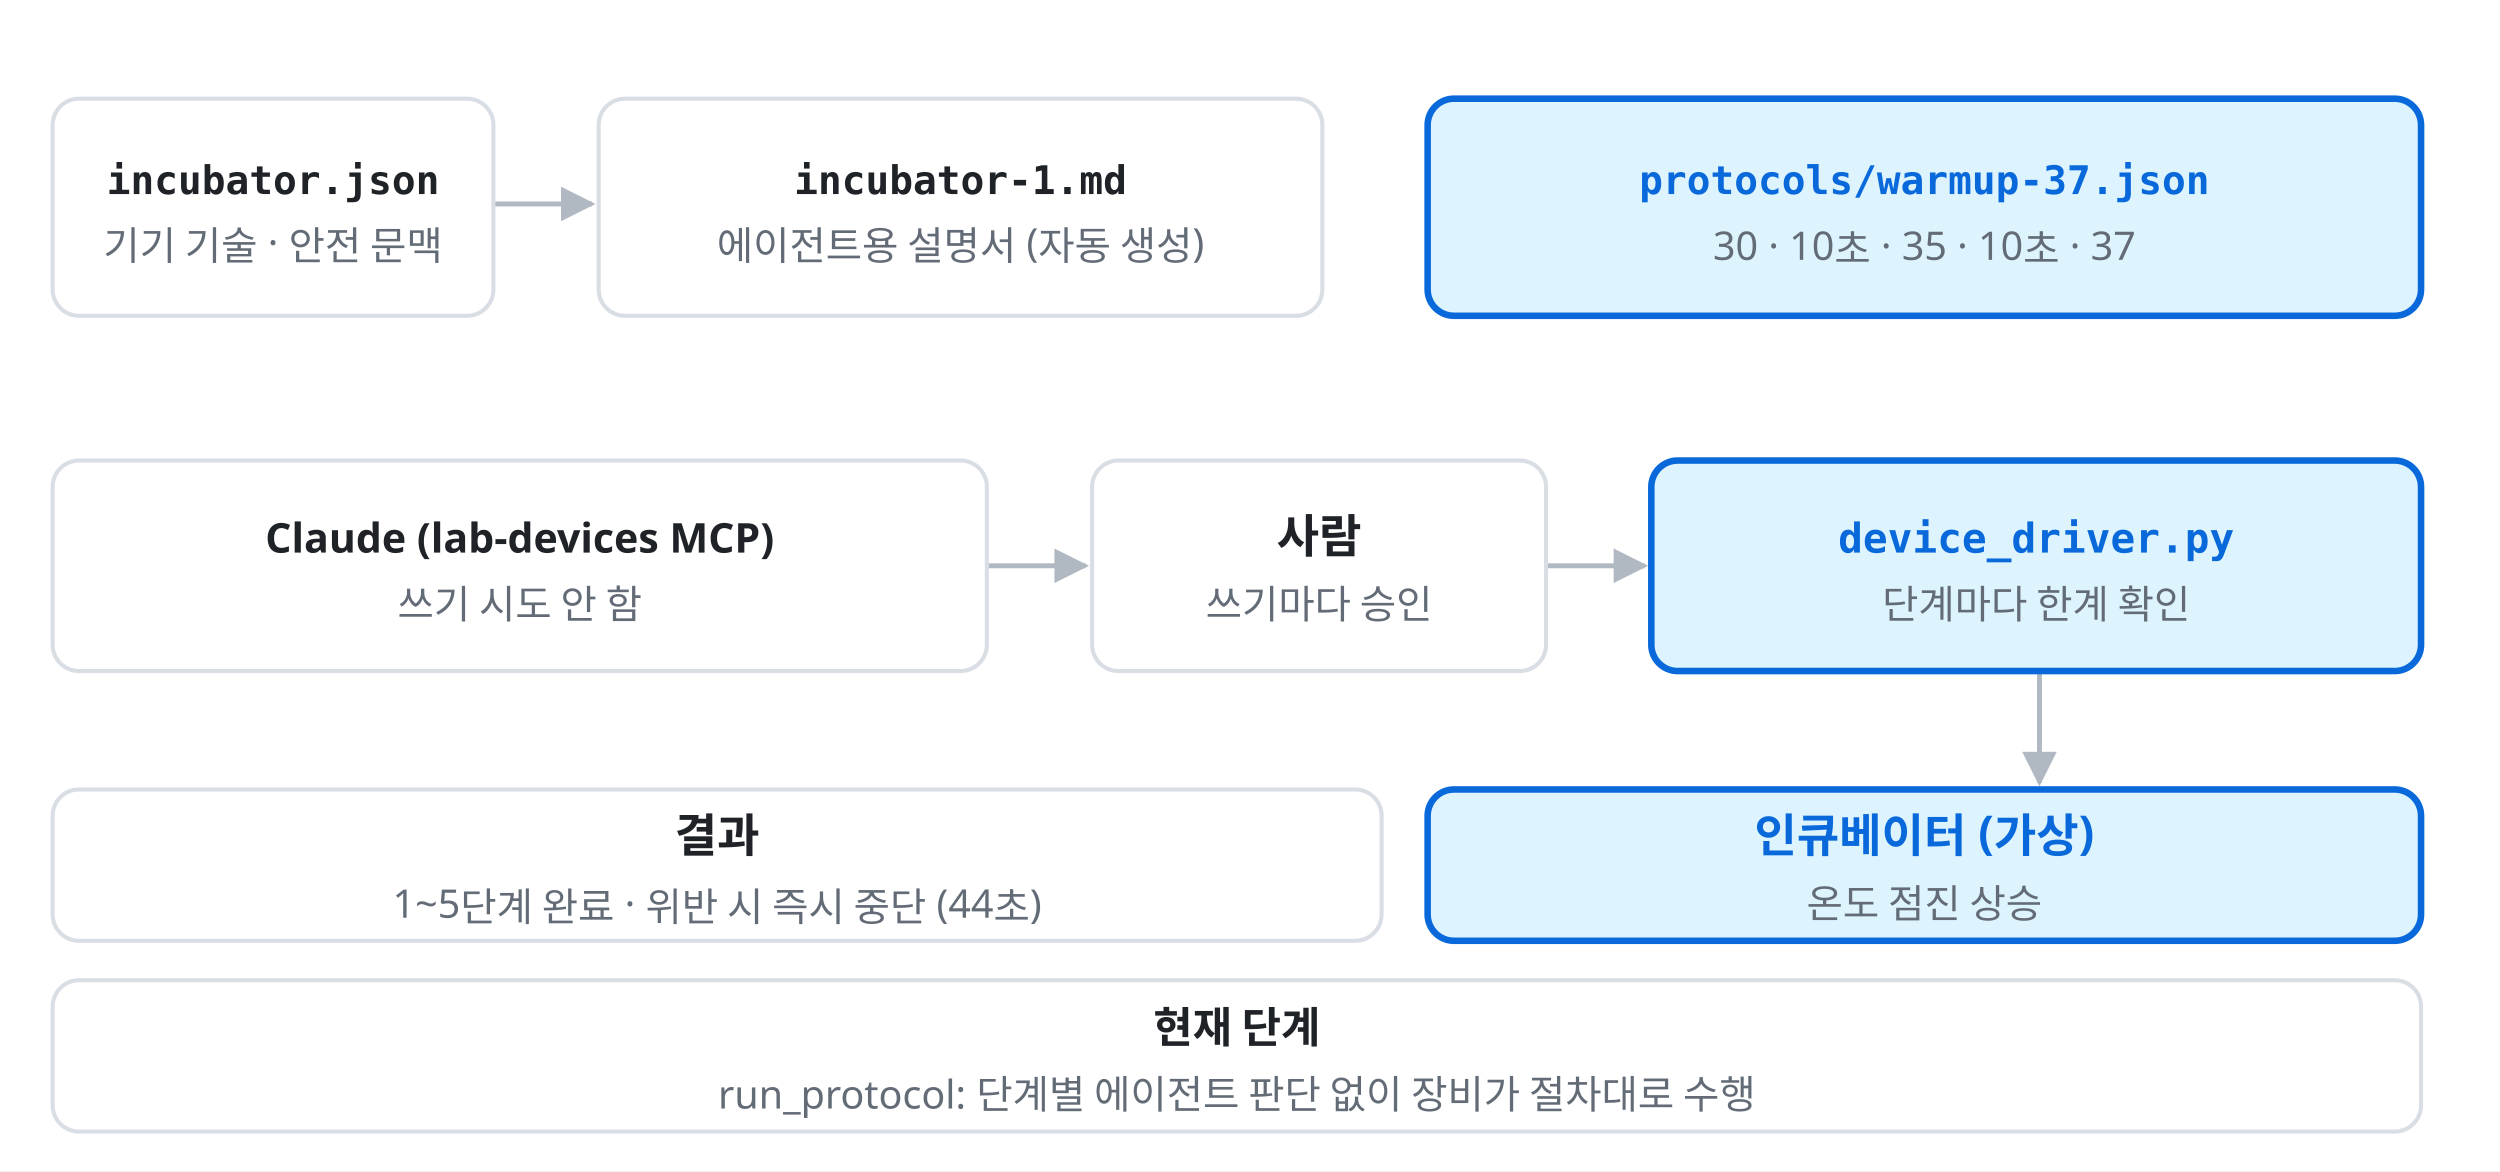
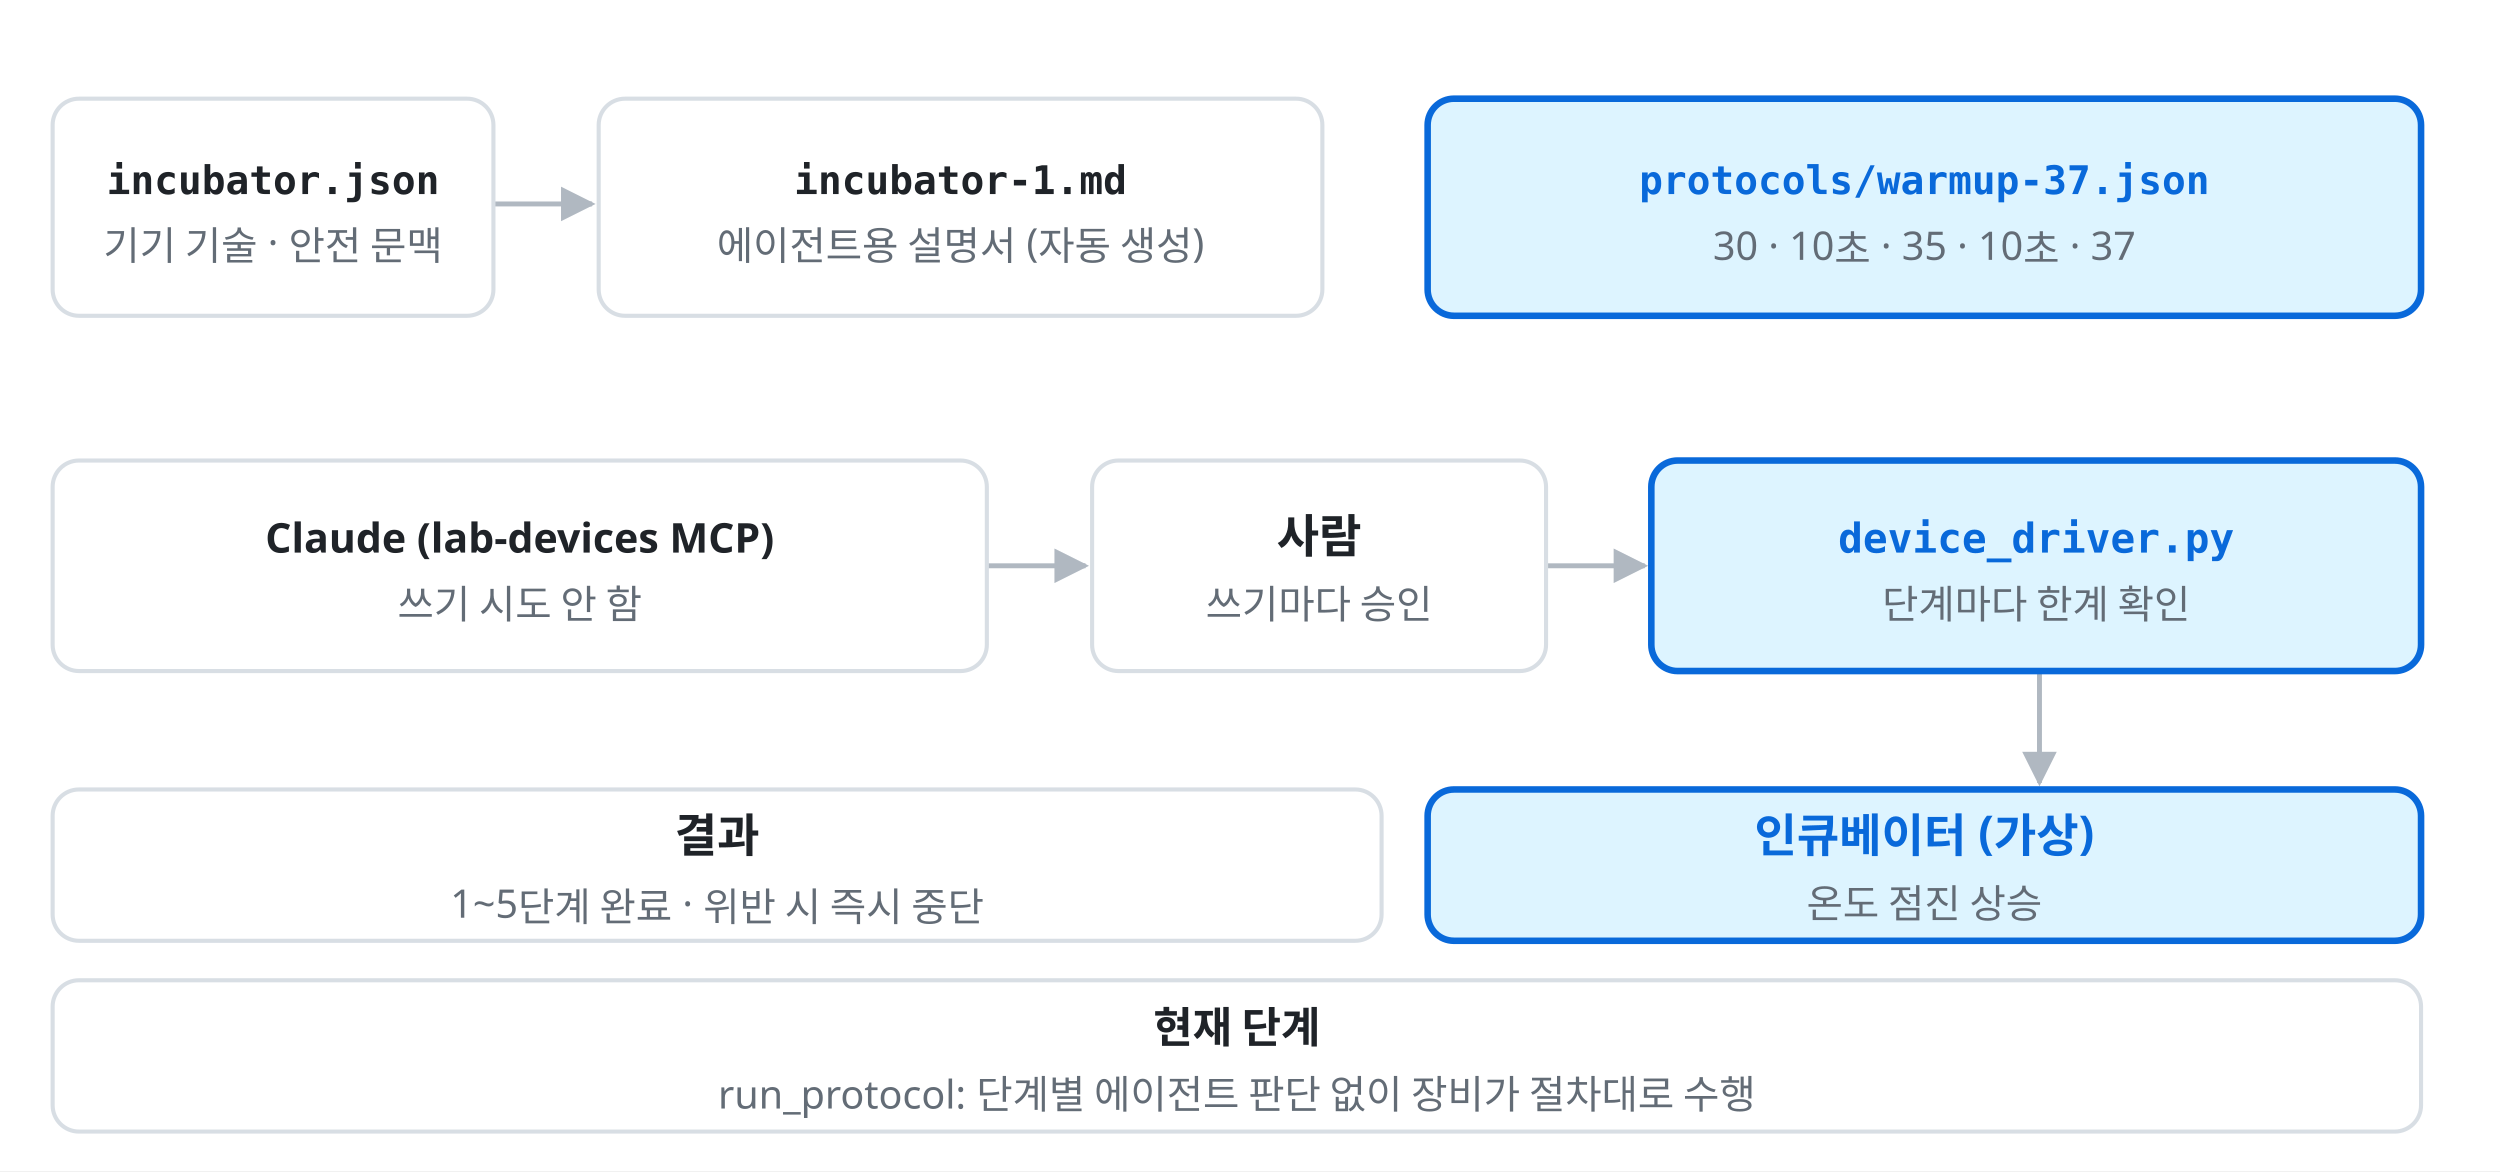
<svg xmlns="http://www.w3.org/2000/svg" viewBox="0 0 760 356" role="img" aria-label="기기 다루기">
  <rect width="100%" height="100%" fill="#ffffff" />
  <style>text{font-family:"IBM Plex Sans KR","Apple SD Gothic Neo","Malgun Gothic",system-ui,sans-serif;fill:#1f2328}
.mono{font-family:"IBM Plex Mono",ui-monospace,Menlo,Consolas,monospace}
.quiet{fill:#636c76}
.b{fill:#ffffff;stroke:#d8dee4;stroke-width:1.25}
.b.hl{fill:#ddf4ff;stroke:#0969da;stroke-width:2}
.frame{fill:none;stroke:#d8dee4;stroke-width:1.25}
.tint{fill:#ddf4ff;stroke:none}
.node.on .b{fill:#ddf4ff;stroke:#0969da;stroke-width:2}
.node.on .tt{fill:#0969da}
.wire{fill:none;stroke:#b0b8c1;stroke-width:1.5}
.wire.dash{stroke-dasharray:5 4}
.gbg{fill:#ddf4ff}.gfill{fill:#0969da}
.arrow{fill:#b0b8c1}</style>
  <defs>
    <marker id="arr" viewBox="0 0 10 10" refX="9" refY="5" markerWidth="7" markerHeight="7" orient="auto-start-reverse">
      <path class="arrow" d="M0 0L10 5L0 10z" />
    </marker>
  </defs>
  <path class="wire" id="dJ2R" d="M150 62 H180" marker-end="url(#arr)" />
  <path class="wire" id="dA2H" d="M300 172 H330" marker-end="url(#arr)" />
  <path class="wire" id="dH2D" d="M470 172 H500" marker-end="url(#arr)" />
  <path class="wire" id="dD2V" d="M620 204 V238" marker-end="url(#arr)" />
  <g class="node" data-k="jsn">
    <rect class="b" x="16" y="30" width="134" height="66" rx="8" />
    <text class="tt mono" x="83" y="59" text-anchor="middle" font-size="12" font-weight="600">incubator.json</text>
    <text class="quiet" x="83" y="79" text-anchor="middle" font-size="12" data-t="jsn">기기 기술 · 안전 문맥</text>
  </g>
  <g class="node" data-k="ref">
    <rect class="b" x="182" y="30" width="220" height="66" rx="8" />
    <text class="tt mono" x="292" y="59" text-anchor="middle" font-size="12" font-weight="600">incubator-1.md</text>
    <text class="quiet" x="292" y="79" text-anchor="middle" font-size="12" data-t="ref">에이전트용 설명서 (자동 생성)</text>
  </g>
  <g class="node on" data-k="pro">
    <rect class="b" x="434" y="30" width="302" height="66" rx="8" />
    <text class="tt mono" x="585" y="59" text-anchor="middle" font-size="12" font-weight="600">protocols/warmup-37.json</text>
    <text class="quiet" x="585" y="79" text-anchor="middle" font-size="12" data-t="pro">30 · 10초 · 35 · 10초 · 37</text>
  </g>
  <g class="node" data-k="agt">
    <rect class="b" x="16" y="140" width="284" height="64" rx="8" />
    <text class="tt" x="158" y="168" text-anchor="middle" font-size="12.5" font-weight="600">Claude (lab-devices MCP)</text>
    <text class="quiet" x="158" y="188" text-anchor="middle" font-size="12" data-t="agt">쓰기 시도 안 함</text>
  </g>
  <g class="node" data-k="hum">
    <rect class="b" x="332" y="140" width="138" height="64" rx="8" />
    <text class="tt" x="401" y="168" text-anchor="middle" font-size="14" font-weight="600">사람</text>
    <text class="quiet" x="401" y="188" text-anchor="middle" font-size="12" data-t="hum">쓰기마다 승인</text>
  </g>
  <g class="node on" data-k="drv">
    <rect class="b" x="502" y="140" width="234" height="64" rx="8" />
    <text class="tt mono" x="619" y="168" text-anchor="middle" font-size="12.5" font-weight="600">device_driver.py</text>
    <text class="quiet" x="619" y="188" text-anchor="middle" font-size="12" data-t="drv">단계마다 한계 확인</text>
  </g>
  <g class="node on" data-k="dev">
    <rect class="b" x="434" y="240" width="302" height="46" rx="8" />
    <text class="tt" x="585" y="259" text-anchor="middle" font-size="14" font-weight="600">인큐베이터 (가상)</text>
    <text class="quiet" x="585" y="279" text-anchor="middle" font-size="12" data-t="dev">온도 점진 상승</text>
  </g>
  <g class="node" data-k="log">
    <rect class="b" x="16" y="240" width="404" height="46" rx="8" />
    <text class="tt" x="218" y="259" text-anchor="middle" font-size="14" font-weight="600">결과</text>
-     <text class="quiet" x="218" y="279" text-anchor="middle" font-size="12" data-t="log">1~5단계 완료 · 위반 시 즉시 중단 (44초)</text>
+     <text class="quiet" x="218" y="279" text-anchor="middle" font-size="12" data-t="log">1~5단계 완료 · 위반 시 즉시 중단</text>
  </g>
  <g class="node" data-k="msg">
    <rect class="b" x="16" y="298" width="720" height="46" rx="8" />
    <text class="tt" x="376" y="317" text-anchor="middle" font-size="13" font-weight="600">현재 단계</text>
    <text class="quiet" x="376" y="337" text-anchor="middle" font-size="12" data-t="msg">run_protocol: 단계별 에이전트 판단 없이 장비가 절차대로 수행</text>
  </g>
</svg>
